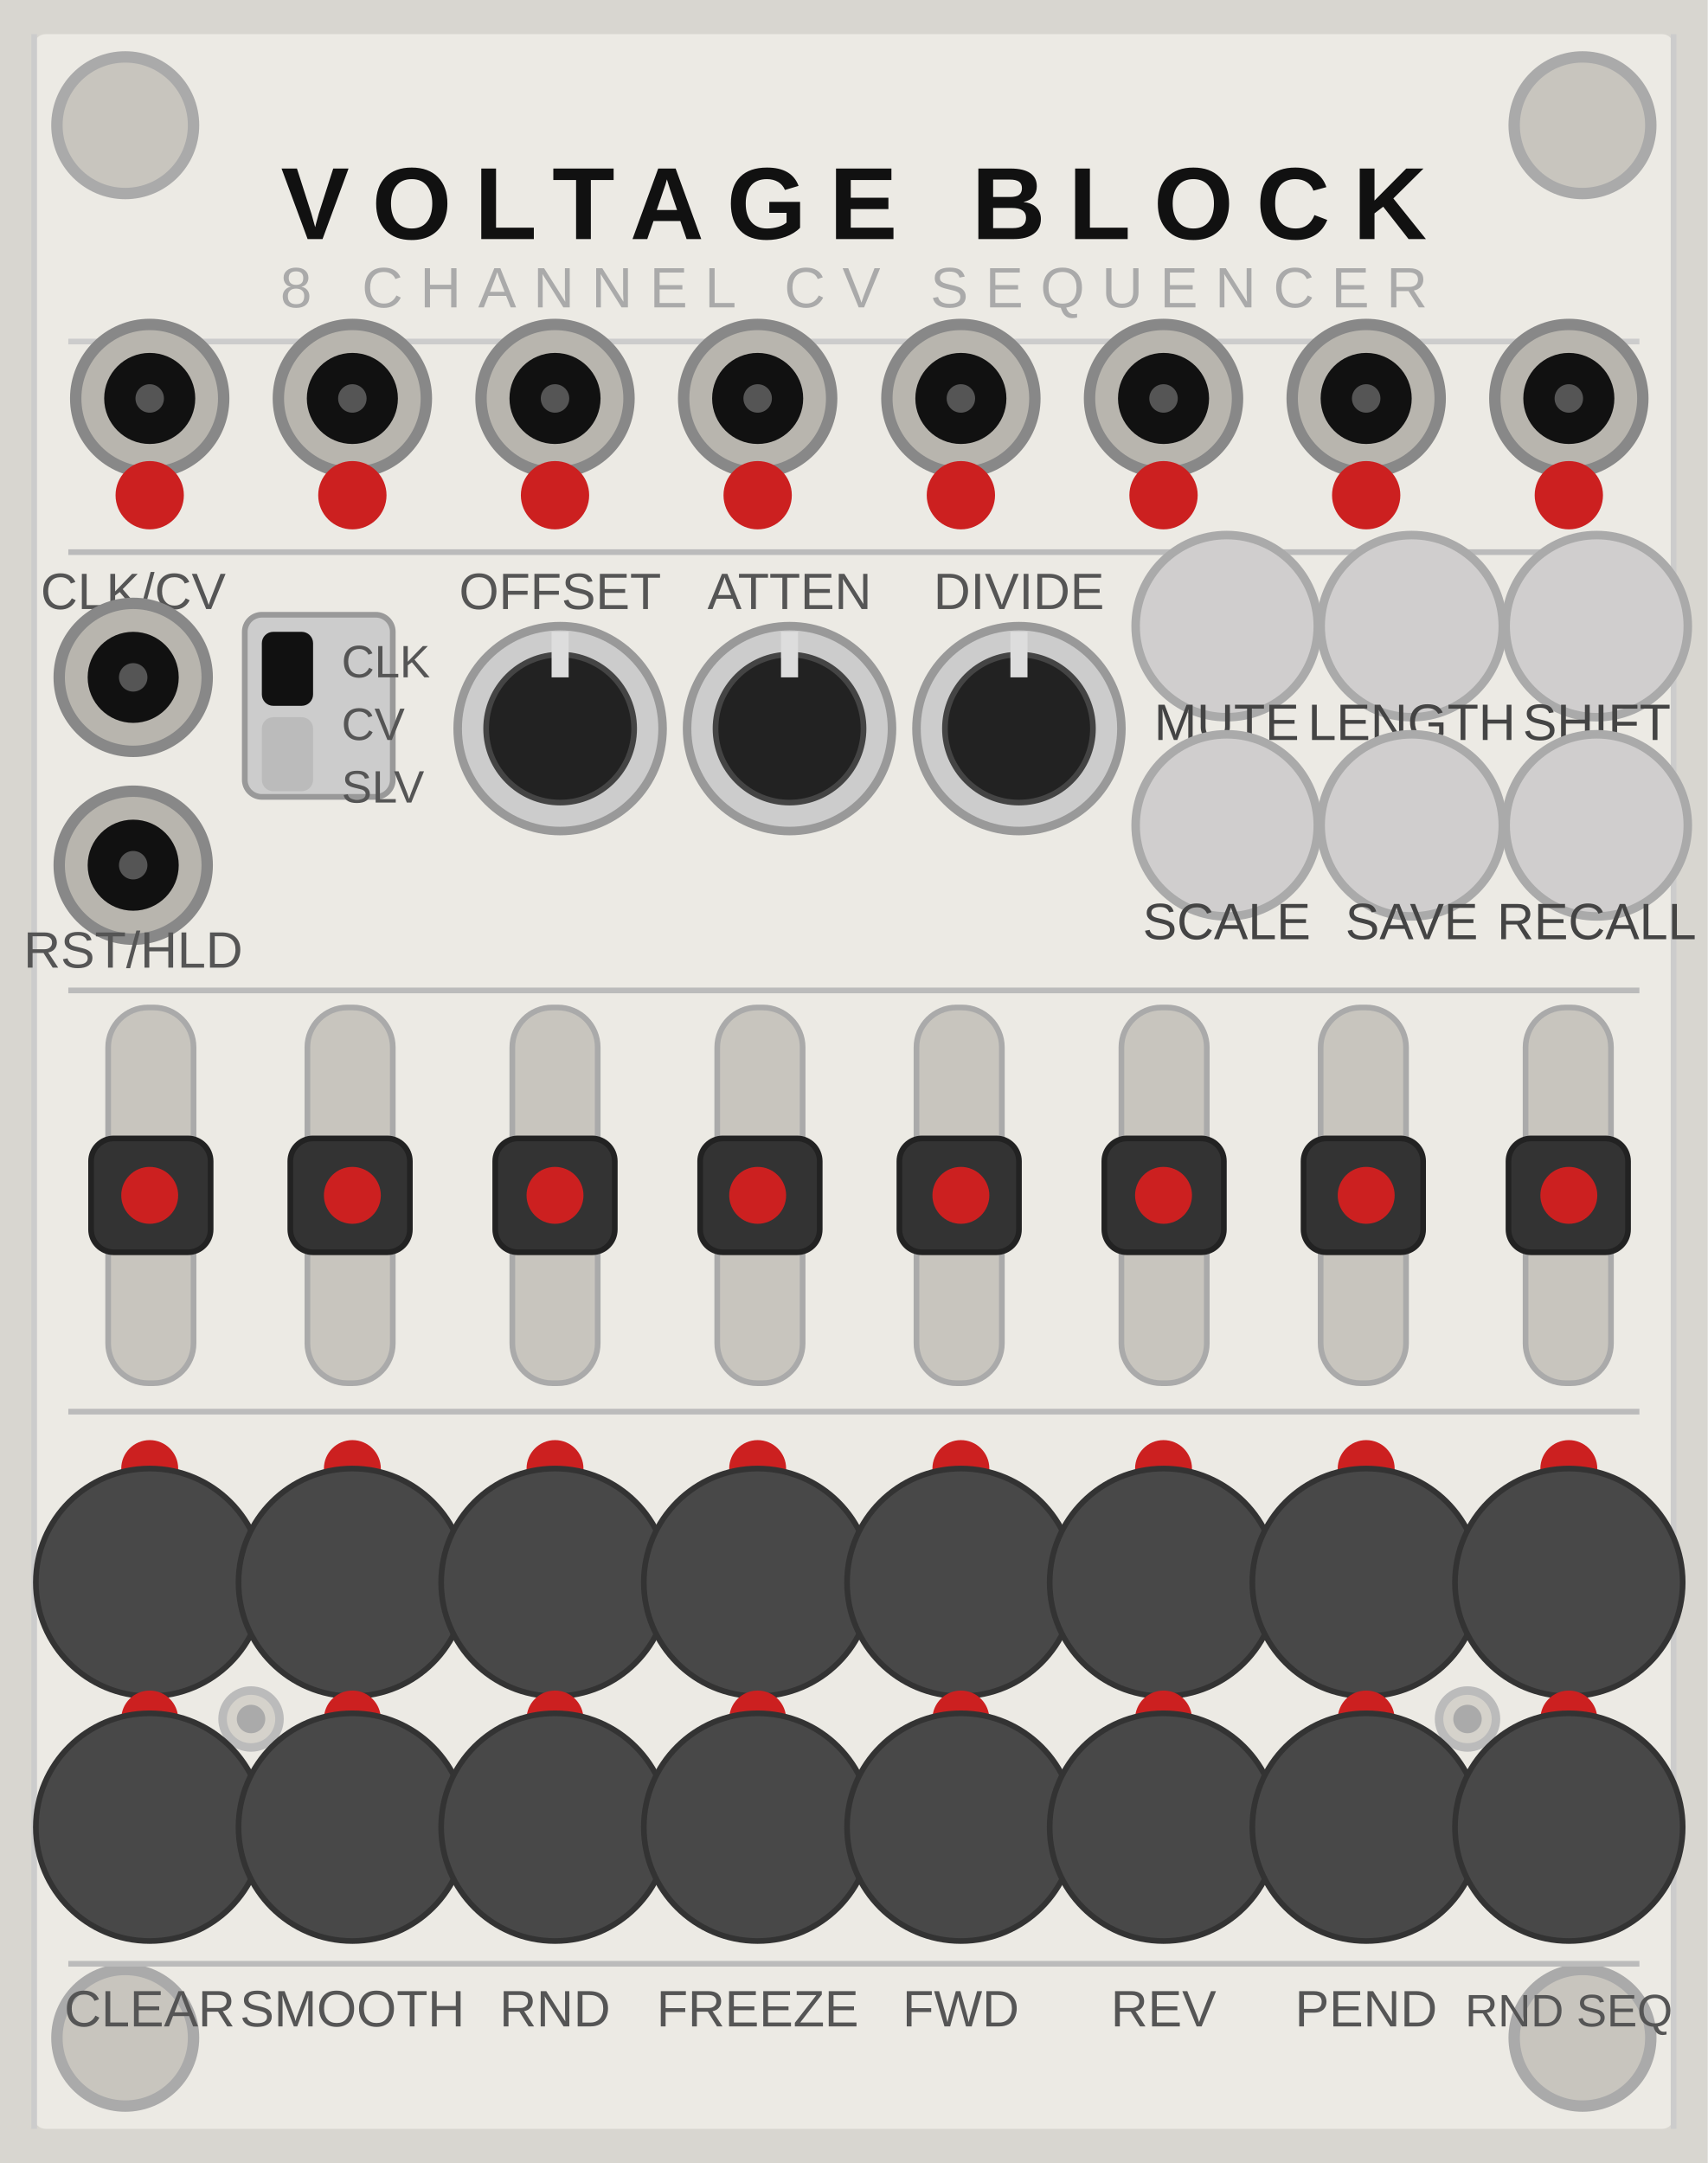
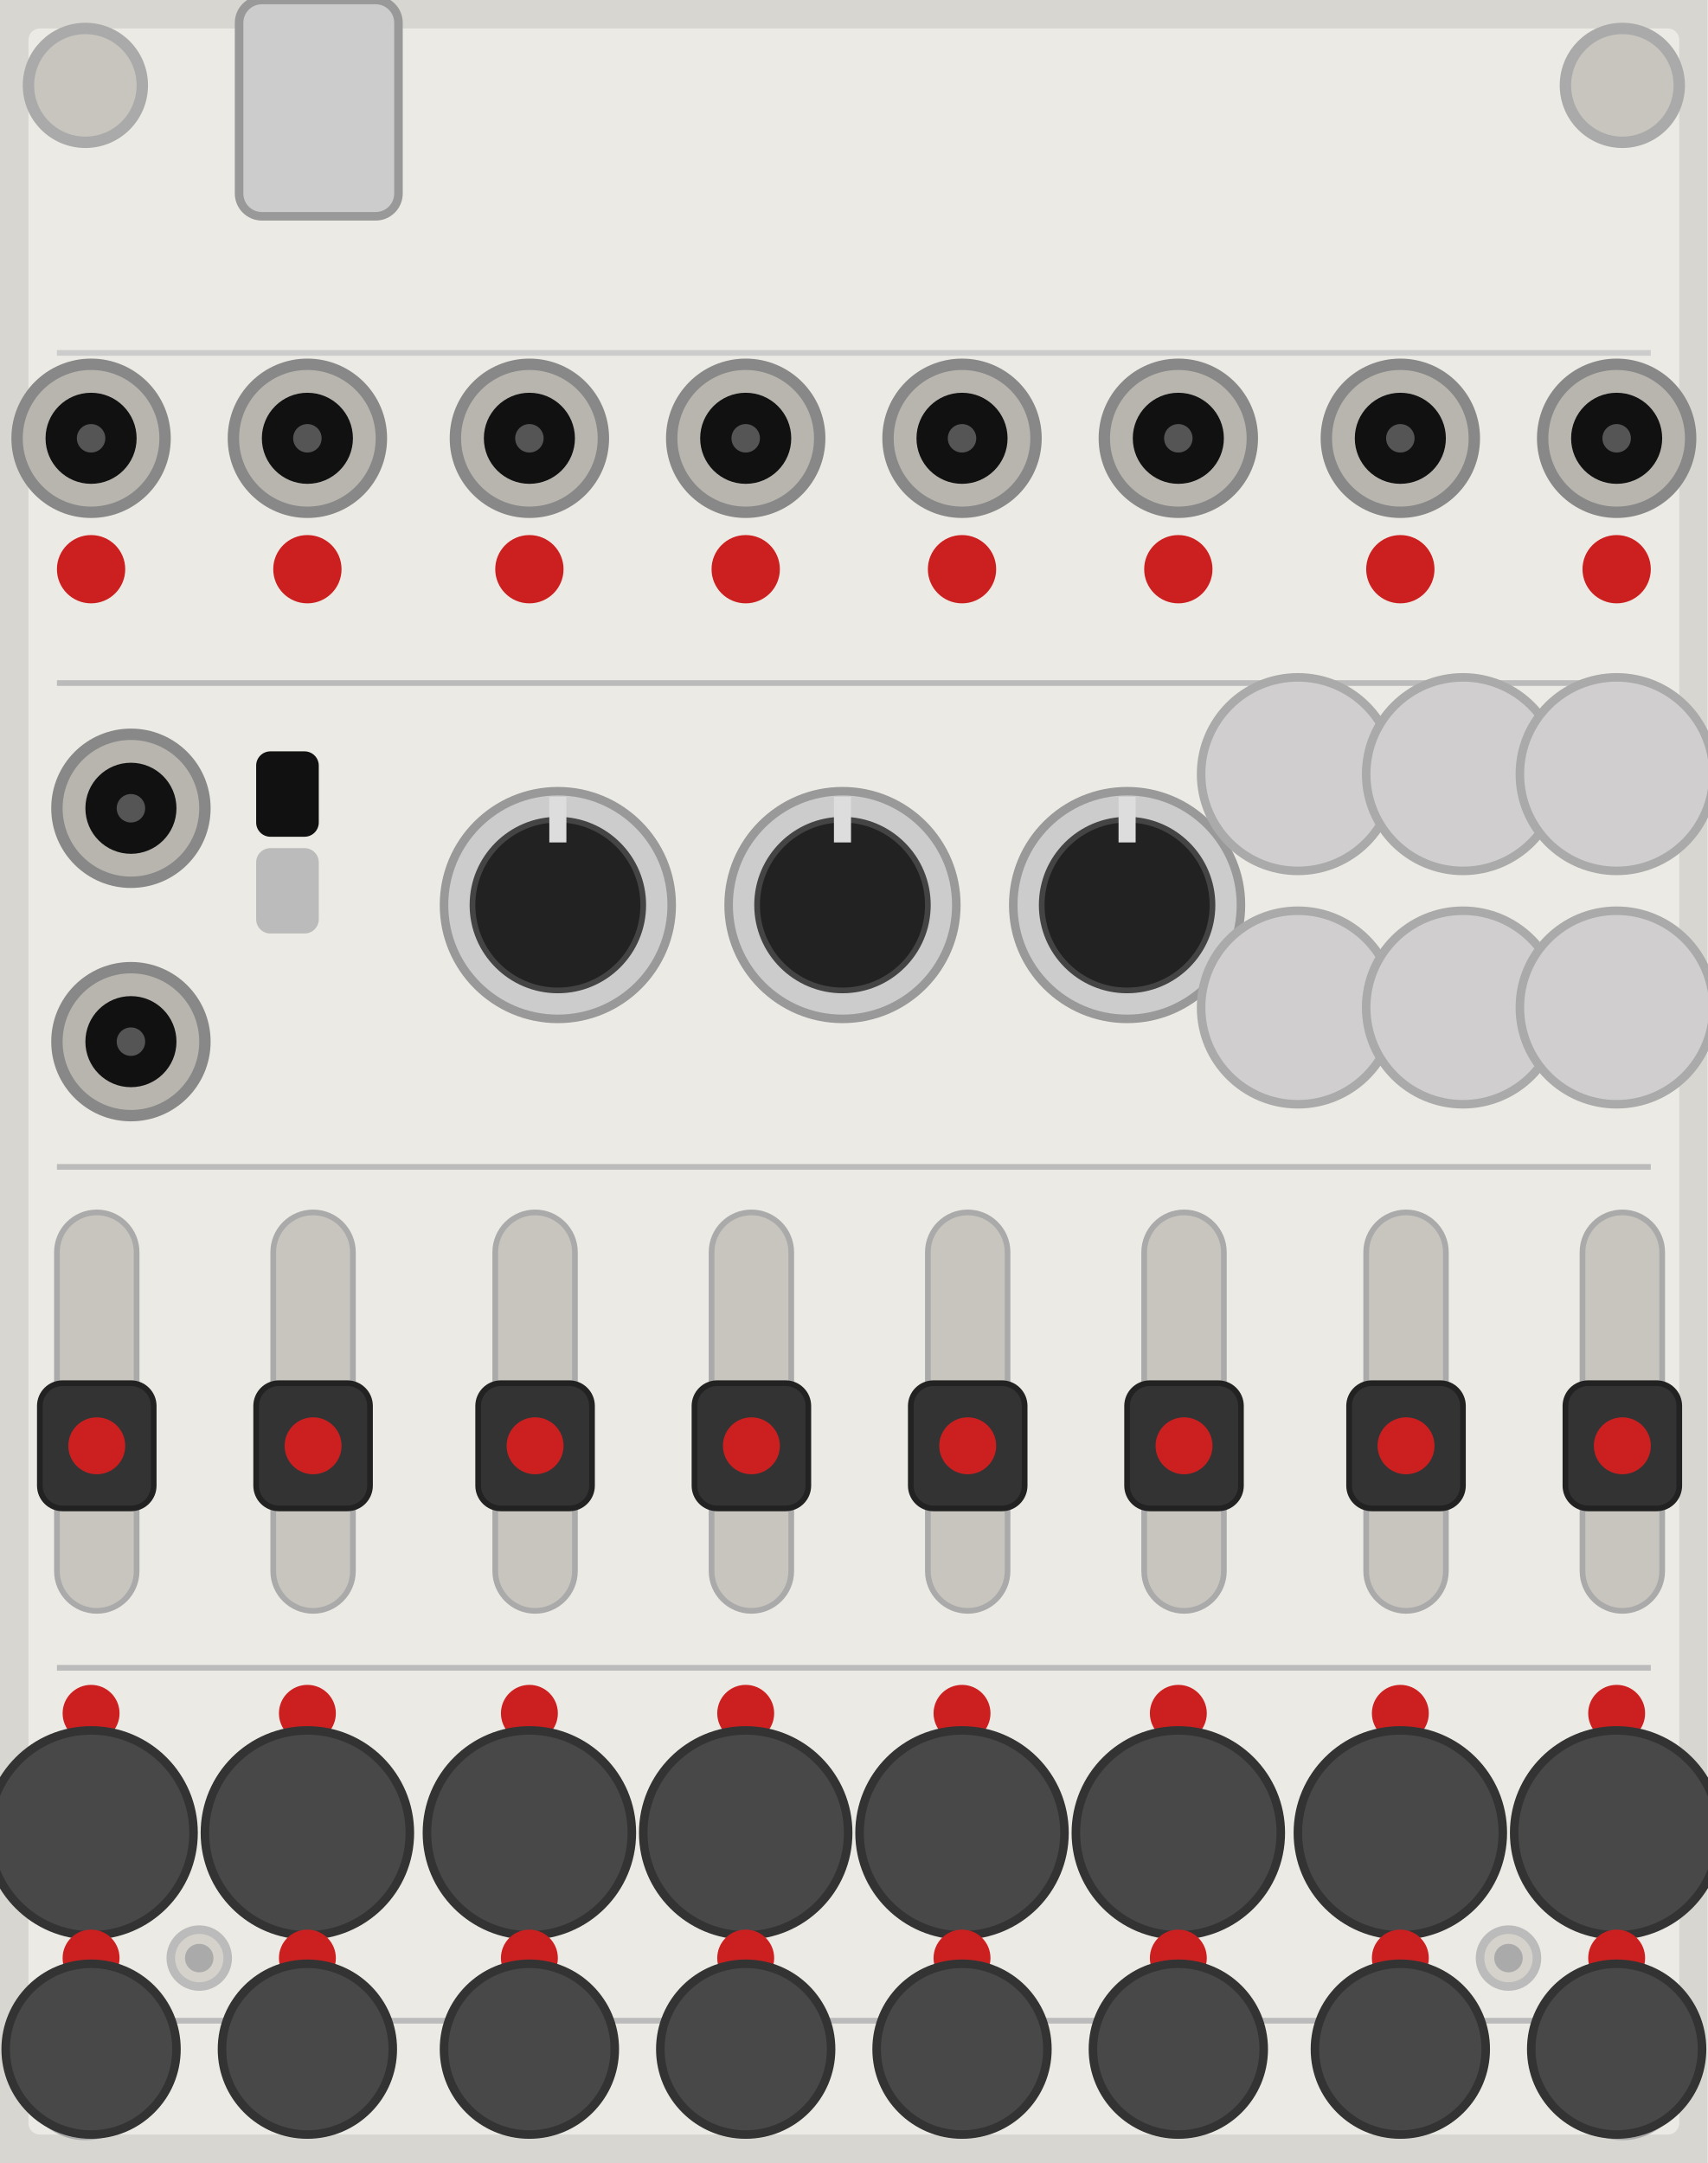
<svg xmlns="http://www.w3.org/2000/svg" width="300" height="380" viewBox="0 0 300 380" version="1.1">
  <rect width="300" height="380" fill="#d8d6d0" />
-   <rect x="6" y="6" width="288" height="368" fill="#eceae4" rx="2" />
-   <line x1="6" y1="6" x2="6" y2="374" stroke="#ccc" stroke-width="1" />
-   <line x1="294" y1="6" x2="294" y2="374" stroke="#ccc" stroke-width="1" />
-   <circle cx="22" cy="22" r="12" fill="#c8c5be" stroke="#aaa" stroke-width="2" />
-   <circle cx="278" cy="22" r="12" fill="#c8c5be" stroke="#aaa" stroke-width="2" />
-   <circle cx="22" cy="358" r="12" fill="#c8c5be" stroke="#aaa" stroke-width="2" />
-   <circle cx="278" cy="358" r="12" fill="#c8c5be" stroke="#aaa" stroke-width="2" />
-   <text x="150" y="42" text-anchor="middle" font-size="18" font-family="Arial Narrow,Arial,sans-serif" font-weight="700" fill="#111" letter-spacing="4">VOLTAGE BLOCK</text>
-   <text x="150" y="54" text-anchor="middle" font-size="10" font-family="Arial,sans-serif" fill="#aaa" letter-spacing="3">8 CHANNEL CV SEQUENCER</text>
-   <line x1="12" y1="60" x2="288" y2="60" stroke="#ccc" stroke-width="1" />
-   <text x="26.3" y="67" text-anchor="middle" font-size="10" font-family="Arial" fill="#666">1</text>
-   <text x="61.9" y="67" text-anchor="middle" font-size="10" font-family="Arial" fill="#666">2</text>
-   <text x="97.5" y="67" text-anchor="middle" font-size="10" font-family="Arial" fill="#666">3</text>
-   <text x="133.1" y="67" text-anchor="middle" font-size="10" font-family="Arial" fill="#666">4</text>
-   <text x="168.8" y="67" text-anchor="middle" font-size="10" font-family="Arial" fill="#666">5</text>
-   <text x="204.4" y="67" text-anchor="middle" font-size="10" font-family="Arial" fill="#666">6</text>
-   <text x="240.0" y="67" text-anchor="middle" font-size="10" font-family="Arial" fill="#666">7</text>
-   <text x="275.6" y="67" text-anchor="middle" font-size="10" font-family="Arial" fill="#666">8</text>
-   <circle cx="26.3" cy="70" r="13" fill="#b8b5ae" stroke="#888" stroke-width="2" />
-   <circle cx="26.3" cy="70" r="8" fill="#111" />
-   <circle cx="26.3" cy="70" r="2.5" fill="#555" />
-   <circle cx="61.9" cy="70" r="13" fill="#b8b5ae" stroke="#888" stroke-width="2" />
-   <circle cx="61.9" cy="70" r="8" fill="#111" />
-   <circle cx="61.9" cy="70" r="2.5" fill="#555" />
-   <circle cx="97.5" cy="70" r="13" fill="#b8b5ae" stroke="#888" stroke-width="2" />
-   <circle cx="97.5" cy="70" r="8" fill="#111" />
-   <circle cx="97.5" cy="70" r="2.5" fill="#555" />
-   <circle cx="133.1" cy="70" r="13" fill="#b8b5ae" stroke="#888" stroke-width="2" />
-   <circle cx="133.1" cy="70" r="8" fill="#111" />
-   <circle cx="133.1" cy="70" r="2.5" fill="#555" />
-   <circle cx="168.8" cy="70" r="13" fill="#b8b5ae" stroke="#888" stroke-width="2" />
-   <circle cx="168.8" cy="70" r="8" fill="#111" />
-   <circle cx="168.8" cy="70" r="2.5" fill="#555" />
-   <circle cx="204.4" cy="70" r="13" fill="#b8b5ae" stroke="#888" stroke-width="2" />
-   <circle cx="204.4" cy="70" r="8" fill="#111" />
-   <circle cx="204.4" cy="70" r="2.5" fill="#555" />
-   <circle cx="240.0" cy="70" r="13" fill="#b8b5ae" stroke="#888" stroke-width="2" />
-   <circle cx="240.0" cy="70" r="8" fill="#111" />
-   <circle cx="240.0" cy="70" r="2.5" fill="#555" />
-   <circle cx="275.6" cy="70" r="13" fill="#b8b5ae" stroke="#888" stroke-width="2" />
-   <circle cx="275.6" cy="70" r="8" fill="#111" />
-   <circle cx="275.6" cy="70" r="2.5" fill="#555" />
-   <circle cx="26.3" cy="87" r="6" fill="#cc2020" />
-   <circle cx="61.9" cy="87" r="6" fill="#cc2020" />
-   <circle cx="97.5" cy="87" r="6" fill="#cc2020" />
-   <circle cx="133.1" cy="87" r="6" fill="#cc2020" />
-   <circle cx="168.8" cy="87" r="6" fill="#cc2020" />
-   <circle cx="204.4" cy="87" r="6" fill="#cc2020" />
-   <circle cx="240.0" cy="87" r="6" fill="#cc2020" />
-   <circle cx="275.6" cy="87" r="6" fill="#cc2020" />
-   <line x1="12" y1="97" x2="288" y2="97" stroke="#bbb" stroke-width="1" />
-   <text x="23.4" y="107" text-anchor="middle" font-size="9" font-family="Arial" fill="#555">CLK/CV</text>
-   <circle cx="23.4" cy="119" r="13" fill="#b8b5ae" stroke="#888" stroke-width="2" />
-   <circle cx="23.4" cy="119" r="8" fill="#111" />
-   <circle cx="23.4" cy="119" r="2.5" fill="#555" />
-   <rect x="43" y="108" width="26" height="32" rx="3" fill="#ccc" stroke="#999" stroke-width="1" />
-   <rect x="46" y="111" width="9" height="13" rx="2" fill="#111" />
-   <rect x="46" y="126" width="9" height="13" rx="2" fill="#bbb" />
-   <text x="60" y="119" font-size="8" font-family="Arial" fill="#555">CLK</text>
-   <text x="60" y="130" font-size="8" font-family="Arial" fill="#555">CV</text>
-   <text x="60" y="141" font-size="8" font-family="Arial" fill="#555">SLV</text>
-   <circle cx="23.4" cy="152" r="13" fill="#b8b5ae" stroke="#888" stroke-width="2" />
-   <circle cx="23.4" cy="152" r="8" fill="#111" />
-   <circle cx="23.4" cy="152" r="2.5" fill="#555" />
-   <text x="23.4" y="170" text-anchor="middle" font-size="9" font-family="Arial" fill="#555">RST/HLD</text>
-   <text x="98.4" y="107" text-anchor="middle" font-size="9" font-family="Arial" fill="#555">OFFSET</text>
-   <circle cx="98.4" cy="128" r="18" fill="#ccc" stroke="#999" stroke-width="1.5" />
-   <circle cx="98.4" cy="128" r="13" fill="#222" stroke="#444" stroke-width="1" />
-   <line x1="98.4" y1="111" x2="98.4" y2="119" stroke="#ddd" stroke-width="3" />
-   <text x="138.7" y="107" text-anchor="middle" font-size="9" font-family="Arial" fill="#555">ATTEN</text>
-   <circle cx="138.7" cy="128" r="18" fill="#ccc" stroke="#999" stroke-width="1.5" />
-   <circle cx="138.7" cy="128" r="13" fill="#222" stroke="#444" stroke-width="1" />
-   <line x1="138.7" y1="111" x2="138.7" y2="119" stroke="#ddd" stroke-width="3" />
-   <text x="179.0" y="107" text-anchor="middle" font-size="9" font-family="Arial" fill="#555">DIVIDE</text>
-   <circle cx="179.0" cy="128" r="18" fill="#ccc" stroke="#999" stroke-width="1.5" />
-   <circle cx="179.0" cy="128" r="13" fill="#222" stroke="#444" stroke-width="1" />
-   <line x1="179.0" y1="111" x2="179.0" y2="119" stroke="#ddd" stroke-width="3" />
-   <circle cx="215.5" cy="110" r="16" fill="#d0cece" stroke="#aaa" stroke-width="1.5" />
-   <text x="215.5" y="130" text-anchor="middle" font-size="9" font-family="Arial" fill="#444">MUTE</text>
-   <circle cx="248.0" cy="110" r="16" fill="#d0cece" stroke="#aaa" stroke-width="1.5" />
-   <text x="248.0" y="130" text-anchor="middle" font-size="9" font-family="Arial" fill="#444">LENGTH</text>
-   <circle cx="280.5" cy="110" r="16" fill="#d0cece" stroke="#aaa" stroke-width="1.5" />
-   <text x="280.5" y="130" text-anchor="middle" font-size="9" font-family="Arial" fill="#444">SHIFT</text>
-   <circle cx="215.5" cy="145" r="16" fill="#d0cece" stroke="#aaa" stroke-width="1.5" />
-   <text x="215.5" y="165" text-anchor="middle" font-size="9" font-family="Arial" fill="#444">SCALE</text>
-   <circle cx="248.0" cy="145" r="16" fill="#d0cece" stroke="#aaa" stroke-width="1.5" />
-   <text x="248.0" y="165" text-anchor="middle" font-size="9" font-family="Arial" fill="#444">SAVE</text>
-   <circle cx="280.5" cy="145" r="16" fill="#d0cece" stroke="#aaa" stroke-width="1.5" />
-   <text x="280.5" y="165" text-anchor="middle" font-size="9" font-family="Arial" fill="#444">RECALL</text>
-   <line x1="12" y1="174" x2="288" y2="174" stroke="#bbb" stroke-width="1" />
-   <rect x="19" y="177" width="15" height="66" rx="7" fill="#c8c5be" stroke="#aaa" stroke-width="1" />
-   <rect x="54" y="177" width="15" height="66" rx="7" fill="#c8c5be" stroke="#aaa" stroke-width="1" />
-   <rect x="90" y="177" width="15" height="66" rx="7" fill="#c8c5be" stroke="#aaa" stroke-width="1" />
-   <rect x="126" y="177" width="15" height="66" rx="7" fill="#c8c5be" stroke="#aaa" stroke-width="1" />
-   <rect x="161" y="177" width="15" height="66" rx="7" fill="#c8c5be" stroke="#aaa" stroke-width="1" />
-   <rect x="197" y="177" width="15" height="66" rx="7" fill="#c8c5be" stroke="#aaa" stroke-width="1" />
-   <rect x="232" y="177" width="15" height="66" rx="7" fill="#c8c5be" stroke="#aaa" stroke-width="1" />
-   <rect x="268" y="177" width="15" height="66" rx="7" fill="#c8c5be" stroke="#aaa" stroke-width="1" />
-   <rect x="16" y="200" width="21" height="20" rx="4" fill="#333" stroke="#222" stroke-width="1" />
-   <rect x="51" y="200" width="21" height="20" rx="4" fill="#333" stroke="#222" stroke-width="1" />
-   <rect x="87" y="200" width="21" height="20" rx="4" fill="#333" stroke="#222" stroke-width="1" />
-   <rect x="123" y="200" width="21" height="20" rx="4" fill="#333" stroke="#222" stroke-width="1" />
-   <rect x="158" y="200" width="21" height="20" rx="4" fill="#333" stroke="#222" stroke-width="1" />
-   <rect x="194" y="200" width="21" height="20" rx="4" fill="#333" stroke="#222" stroke-width="1" />
-   <rect x="229" y="200" width="21" height="20" rx="4" fill="#333" stroke="#222" stroke-width="1" />
-   <rect x="265" y="200" width="21" height="20" rx="4" fill="#333" stroke="#222" stroke-width="1" />
-   <circle cx="26.3" cy="210" r="5" fill="#cc2020" />
-   <circle cx="61.9" cy="210" r="5" fill="#cc2020" />
-   <circle cx="97.5" cy="210" r="5" fill="#cc2020" />
-   <circle cx="133.1" cy="210" r="5" fill="#cc2020" />
-   <circle cx="168.8" cy="210" r="5" fill="#cc2020" />
-   <circle cx="204.4" cy="210" r="5" fill="#cc2020" />
-   <circle cx="240.0" cy="210" r="5" fill="#cc2020" />
-   <circle cx="275.6" cy="210" r="5" fill="#cc2020" />
-   <line x1="12" y1="248" x2="288" y2="248" stroke="#bbb" stroke-width="1" />
-   <circle cx="26.3" cy="258" r="5" fill="#cc2020" />
-   <circle cx="61.9" cy="258" r="5" fill="#cc2020" />
-   <circle cx="97.5" cy="258" r="5" fill="#cc2020" />
-   <circle cx="133.1" cy="258" r="5" fill="#cc2020" />
-   <circle cx="168.8" cy="258" r="5" fill="#cc2020" />
-   <circle cx="204.4" cy="258" r="5" fill="#cc2020" />
-   <circle cx="240.0" cy="258" r="5" fill="#cc2020" />
-   <circle cx="275.6" cy="258" r="5" fill="#cc2020" />
-   <circle cx="26.3" cy="278" r="20" fill="#484848" stroke="#333" stroke-width="1" />
-   <circle cx="61.9" cy="278" r="20" fill="#484848" stroke="#333" stroke-width="1" />
-   <circle cx="97.5" cy="278" r="20" fill="#484848" stroke="#333" stroke-width="1" />
-   <circle cx="133.1" cy="278" r="20" fill="#484848" stroke="#333" stroke-width="1" />
-   <circle cx="168.8" cy="278" r="20" fill="#484848" stroke="#333" stroke-width="1" />
-   <circle cx="204.4" cy="278" r="20" fill="#484848" stroke="#333" stroke-width="1" />
-   <circle cx="240.0" cy="278" r="20" fill="#484848" stroke="#333" stroke-width="1" />
-   <circle cx="275.6" cy="278" r="20" fill="#484848" stroke="#333" stroke-width="1" />
-   <circle cx="26.3" cy="302" r="5" fill="#cc2020" />
-   <circle cx="44.1" cy="302" r="5" fill="#d5d2cb" stroke="#bbb" stroke-width="1.5" />
-   <circle cx="44.1" cy="302" r="2.5" fill="#aaa" />
-   <circle cx="61.9" cy="302" r="5" fill="#cc2020" />
-   <circle cx="97.5" cy="302" r="5" fill="#cc2020" />
-   <circle cx="133.1" cy="302" r="5" fill="#cc2020" />
-   <circle cx="168.8" cy="302" r="5" fill="#cc2020" />
-   <circle cx="204.4" cy="302" r="5" fill="#cc2020" />
-   <circle cx="240.0" cy="302" r="5" fill="#cc2020" />
-   <circle cx="257.8" cy="302" r="5" fill="#d5d2cb" stroke="#bbb" stroke-width="1.5" />
-   <circle cx="257.8" cy="302" r="2.5" fill="#aaa" />
-   <circle cx="275.6" cy="302" r="5" fill="#cc2020" />
-   <circle cx="26.3" cy="321" r="20" fill="#484848" stroke="#333" stroke-width="1" />
-   <circle cx="61.9" cy="321" r="20" fill="#484848" stroke="#333" stroke-width="1" />
-   <circle cx="97.5" cy="321" r="20" fill="#484848" stroke="#333" stroke-width="1" />
-   <circle cx="133.1" cy="321" r="20" fill="#484848" stroke="#333" stroke-width="1" />
-   <circle cx="168.8" cy="321" r="20" fill="#484848" stroke="#333" stroke-width="1" />
-   <circle cx="204.4" cy="321" r="20" fill="#484848" stroke="#333" stroke-width="1" />
-   <circle cx="240.0" cy="321" r="20" fill="#484848" stroke="#333" stroke-width="1" />
-   <circle cx="275.6" cy="321" r="20" fill="#484848" stroke="#333" stroke-width="1" />
-   <line x1="12" y1="345" x2="288" y2="345" stroke="#bbb" stroke-width="1" />
-   <text x="26.3" y="356" text-anchor="middle" font-size="9" font-family="Arial" fill="#555">CLEAR</text>
-   <text x="61.9" y="356" text-anchor="middle" font-size="9" font-family="Arial" fill="#555">SMOOTH</text>
-   <text x="97.5" y="356" text-anchor="middle" font-size="9" font-family="Arial" fill="#555">RND</text>
-   <text x="133.1" y="356" text-anchor="middle" font-size="9" font-family="Arial" fill="#555">FREEZE</text>
-   <text x="168.8" y="356" text-anchor="middle" font-size="9" font-family="Arial" fill="#555">FWD</text>
-   <text x="204.4" y="356" text-anchor="middle" font-size="9" font-family="Arial" fill="#555">REV</text>
-   <text x="240.0" y="356" text-anchor="middle" font-size="9" font-family="Arial" fill="#555">PEND</text>
-   <text x="275.6" y="356" text-anchor="middle" font-size="8" font-family="Arial" fill="#555">RND SEQ</text>
+   <rect x="5" y="5" width="290" height="370" fill="#eceae4" rx="2" />
+   <circle cx="15" cy="15" r="10" fill="#c8c5be" stroke="#aaa" stroke-width="2" />
+   <circle cx="285" cy="15" r="10" fill="#c8c5be" stroke="#aaa" stroke-width="2" />
+   <circle cx="15" cy="365" r="10" fill="#c8c5be" stroke="#aaa" stroke-width="2" />
+   <circle cx="285" cy="365" r="10" fill="#c8c5be" stroke="#aaa" stroke-width="2" />
+   <line x1="10" y1="62" x2="290" y2="62" stroke="#ccc" stroke-width="1" />
+   <line x1="10" y1="120" x2="290" y2="120" stroke="#bbb" stroke-width="1" />
+   <line x1="10" y1="205" x2="290" y2="205" stroke="#bbb" stroke-width="1" />
+   <line x1="10" y1="293" x2="290" y2="293" stroke="#bbb" stroke-width="1" />
+   <line x1="10" y1="355" x2="290" y2="355" stroke="#bbb" stroke-width="1" />
+   <circle cx="16" cy="77" r="13" fill="#b8b5ae" stroke="#888" stroke-width="2" />
+   <circle cx="16" cy="77" r="8" fill="#111" />
+   <circle cx="16" cy="77" r="2.5" fill="#555" />
+   <circle cx="54" cy="77" r="13" fill="#b8b5ae" stroke="#888" stroke-width="2" />
+   <circle cx="54" cy="77" r="8" fill="#111" />
+   <circle cx="54" cy="77" r="2.5" fill="#555" />
+   <circle cx="93" cy="77" r="13" fill="#b8b5ae" stroke="#888" stroke-width="2" />
+   <circle cx="93" cy="77" r="8" fill="#111" />
+   <circle cx="93" cy="77" r="2.5" fill="#555" />
+   <circle cx="131" cy="77" r="13" fill="#b8b5ae" stroke="#888" stroke-width="2" />
+   <circle cx="131" cy="77" r="8" fill="#111" />
+   <circle cx="131" cy="77" r="2.5" fill="#555" />
+   <circle cx="169" cy="77" r="13" fill="#b8b5ae" stroke="#888" stroke-width="2" />
+   <circle cx="169" cy="77" r="8" fill="#111" />
+   <circle cx="169" cy="77" r="2.5" fill="#555" />
+   <circle cx="207" cy="77" r="13" fill="#b8b5ae" stroke="#888" stroke-width="2" />
+   <circle cx="207" cy="77" r="8" fill="#111" />
+   <circle cx="207" cy="77" r="2.5" fill="#555" />
+   <circle cx="246" cy="77" r="13" fill="#b8b5ae" stroke="#888" stroke-width="2" />
+   <circle cx="246" cy="77" r="8" fill="#111" />
+   <circle cx="246" cy="77" r="2.5" fill="#555" />
+   <circle cx="284" cy="77" r="13" fill="#b8b5ae" stroke="#888" stroke-width="2" />
+   <circle cx="284" cy="77" r="8" fill="#111" />
+   <circle cx="284" cy="77" r="2.5" fill="#555" />
+   <circle cx="16" cy="100" r="6" fill="#cc2020" />
+   <circle cx="54" cy="100" r="6" fill="#cc2020" />
+   <circle cx="93" cy="100" r="6" fill="#cc2020" />
+   <circle cx="131" cy="100" r="6" fill="#cc2020" />
+   <circle cx="169" cy="100" r="6" fill="#cc2020" />
+   <circle cx="207" cy="100" r="6" fill="#cc2020" />
+   <circle cx="246" cy="100" r="6" fill="#cc2020" />
+   <circle cx="284" cy="100" r="6" fill="#cc2020" />
+   <circle cx="23" cy="142" r="13" fill="#b8b5ae" stroke="#888" stroke-width="2" />
+   <circle cx="23" cy="142" r="8" fill="#111" />
+   <circle cx="23" cy="142" r="2.5" fill="#555" />
+   <rect x="42" cy="129" width="28" height="38" rx="4" fill="#ccc" stroke="#999" stroke-width="1.5" />
+   <rect x="45" y="132" width="11" height="15" rx="2.5" fill="#111" />
+   <rect x="45" y="149" width="11" height="15" rx="2.5" fill="#bbb" />
+   <circle cx="23" cy="183" r="13" fill="#b8b5ae" stroke="#888" stroke-width="2" />
+   <circle cx="23" cy="183" r="8" fill="#111" />
+   <circle cx="23" cy="183" r="2.5" fill="#555" />
+   <circle cx="98" cy="159" r="20" fill="#ccc" stroke="#999" stroke-width="1.5" />
+   <circle cx="98" cy="159" r="15" fill="#222" stroke="#444" stroke-width="1" />
+   <line x1="98" y1="140" x2="98" y2="148" stroke="#ddd" stroke-width="3" />
+   <circle cx="148" cy="159" r="20" fill="#ccc" stroke="#999" stroke-width="1.5" />
+   <circle cx="148" cy="159" r="15" fill="#222" stroke="#444" stroke-width="1" />
+   <line x1="148" y1="140" x2="148" y2="148" stroke="#ddd" stroke-width="3" />
+   <circle cx="198" cy="159" r="20" fill="#ccc" stroke="#999" stroke-width="1.5" />
+   <circle cx="198" cy="159" r="15" fill="#222" stroke="#444" stroke-width="1" />
+   <line x1="198" y1="140" x2="198" y2="148" stroke="#ddd" stroke-width="3" />
+   <circle cx="228" cy="136" r="17" fill="#d0cece" stroke="#aaa" stroke-width="1.5" />
+   <circle cx="257" cy="136" r="17" fill="#d0cece" stroke="#aaa" stroke-width="1.5" />
+   <circle cx="284" cy="136" r="17" fill="#d0cece" stroke="#aaa" stroke-width="1.5" />
+   <circle cx="228" cy="177" r="17" fill="#d0cece" stroke="#aaa" stroke-width="1.5" />
+   <circle cx="257" cy="177" r="17" fill="#d0cece" stroke="#aaa" stroke-width="1.5" />
+   <circle cx="284" cy="177" r="17" fill="#d0cece" stroke="#aaa" stroke-width="1.5" />
+   <rect x="10" y="213" width="14" height="70" rx="7" fill="#c8c5be" stroke="#aaa" stroke-width="1" />
+   <rect x="48" y="213" width="14" height="70" rx="7" fill="#c8c5be" stroke="#aaa" stroke-width="1" />
+   <rect x="87" y="213" width="14" height="70" rx="7" fill="#c8c5be" stroke="#aaa" stroke-width="1" />
+   <rect x="125" y="213" width="14" height="70" rx="7" fill="#c8c5be" stroke="#aaa" stroke-width="1" />
+   <rect x="163" y="213" width="14" height="70" rx="7" fill="#c8c5be" stroke="#aaa" stroke-width="1" />
+   <rect x="201" y="213" width="14" height="70" rx="7" fill="#c8c5be" stroke="#aaa" stroke-width="1" />
+   <rect x="240" y="213" width="14" height="70" rx="7" fill="#c8c5be" stroke="#aaa" stroke-width="1" />
+   <rect x="278" y="213" width="14" height="70" rx="7" fill="#c8c5be" stroke="#aaa" stroke-width="1" />
+   <rect x="7" y="243" width="20" height="22" rx="4" fill="#333" stroke="#222" stroke-width="1" />
+   <rect x="45" y="243" width="20" height="22" rx="4" fill="#333" stroke="#222" stroke-width="1" />
+   <rect x="84" y="243" width="20" height="22" rx="4" fill="#333" stroke="#222" stroke-width="1" />
+   <rect x="122" y="243" width="20" height="22" rx="4" fill="#333" stroke="#222" stroke-width="1" />
+   <rect x="160" y="243" width="20" height="22" rx="4" fill="#333" stroke="#222" stroke-width="1" />
+   <rect x="198" y="243" width="20" height="22" rx="4" fill="#333" stroke="#222" stroke-width="1" />
+   <rect x="237" y="243" width="20" height="22" rx="4" fill="#333" stroke="#222" stroke-width="1" />
+   <rect x="275" y="243" width="20" height="22" rx="4" fill="#333" stroke="#222" stroke-width="1" />
+   <circle cx="17" cy="254" r="5" fill="#cc2020" />
+   <circle cx="55" cy="254" r="5" fill="#cc2020" />
+   <circle cx="94" cy="254" r="5" fill="#cc2020" />
+   <circle cx="132" cy="254" r="5" fill="#cc2020" />
+   <circle cx="170" cy="254" r="5" fill="#cc2020" />
+   <circle cx="208" cy="254" r="5" fill="#cc2020" />
+   <circle cx="247" cy="254" r="5" fill="#cc2020" />
+   <circle cx="285" cy="254" r="5" fill="#cc2020" />
+   <circle cx="16" cy="301" r="5" fill="#cc2020" />
+   <circle cx="54" cy="301" r="5" fill="#cc2020" />
+   <circle cx="93" cy="301" r="5" fill="#cc2020" />
+   <circle cx="131" cy="301" r="5" fill="#cc2020" />
+   <circle cx="169" cy="301" r="5" fill="#cc2020" />
+   <circle cx="207" cy="301" r="5" fill="#cc2020" />
+   <circle cx="246" cy="301" r="5" fill="#cc2020" />
+   <circle cx="284" cy="301" r="5" fill="#cc2020" />
+   <circle cx="16" cy="322" r="18" fill="#484848" stroke="#333" stroke-width="1.5" />
+   <circle cx="54" cy="322" r="18" fill="#484848" stroke="#333" stroke-width="1.5" />
+   <circle cx="93" cy="322" r="18" fill="#484848" stroke="#333" stroke-width="1.5" />
+   <circle cx="131" cy="322" r="18" fill="#484848" stroke="#333" stroke-width="1.5" />
+   <circle cx="169" cy="322" r="18" fill="#484848" stroke="#333" stroke-width="1.5" />
+   <circle cx="207" cy="322" r="18" fill="#484848" stroke="#333" stroke-width="1.5" />
+   <circle cx="246" cy="322" r="18" fill="#484848" stroke="#333" stroke-width="1.5" />
+   <circle cx="284" cy="322" r="18" fill="#484848" stroke="#333" stroke-width="1.5" />
+   <circle cx="16" cy="344" r="5" fill="#cc2020" />
+   <circle cx="35" cy="344" r="5" fill="#d5d2cb" stroke="#bbb" stroke-width="1.5" />
+   <circle cx="35" cy="344" r="2.5" fill="#aaa" />
+   <circle cx="54" cy="344" r="5" fill="#cc2020" />
+   <circle cx="93" cy="344" r="5" fill="#cc2020" />
+   <circle cx="131" cy="344" r="5" fill="#cc2020" />
+   <circle cx="169" cy="344" r="5" fill="#cc2020" />
+   <circle cx="207" cy="344" r="5" fill="#cc2020" />
+   <circle cx="246" cy="344" r="5" fill="#cc2020" />
+   <circle cx="265" cy="344" r="5" fill="#d5d2cb" stroke="#bbb" stroke-width="1.5" />
+   <circle cx="265" cy="344" r="2.5" fill="#aaa" />
+   <circle cx="284" cy="344" r="5" fill="#cc2020" />
+   <circle cx="16" cy="360" r="15" fill="#484848" stroke="#333" stroke-width="1.5" />
+   <circle cx="54" cy="360" r="15" fill="#484848" stroke="#333" stroke-width="1.5" />
+   <circle cx="93" cy="360" r="15" fill="#484848" stroke="#333" stroke-width="1.5" />
+   <circle cx="131" cy="360" r="15" fill="#484848" stroke="#333" stroke-width="1.5" />
+   <circle cx="169" cy="360" r="15" fill="#484848" stroke="#333" stroke-width="1.5" />
+   <circle cx="207" cy="360" r="15" fill="#484848" stroke="#333" stroke-width="1.5" />
+   <circle cx="246" cy="360" r="15" fill="#484848" stroke="#333" stroke-width="1.5" />
+   <circle cx="284" cy="360" r="15" fill="#484848" stroke="#333" stroke-width="1.5" />
</svg>
